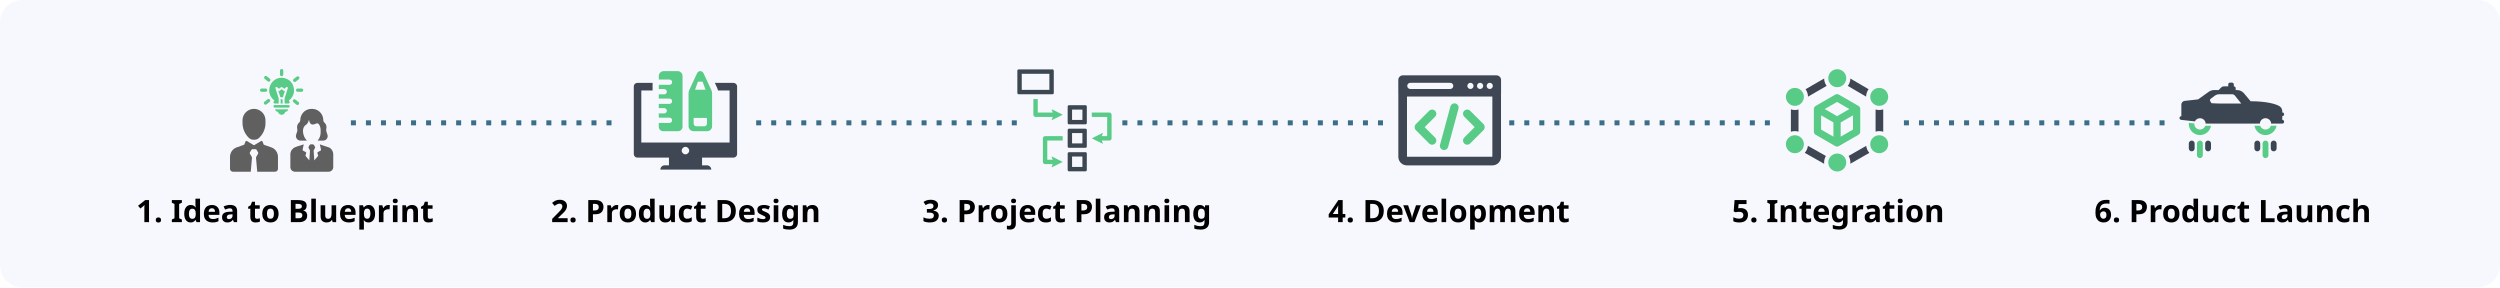
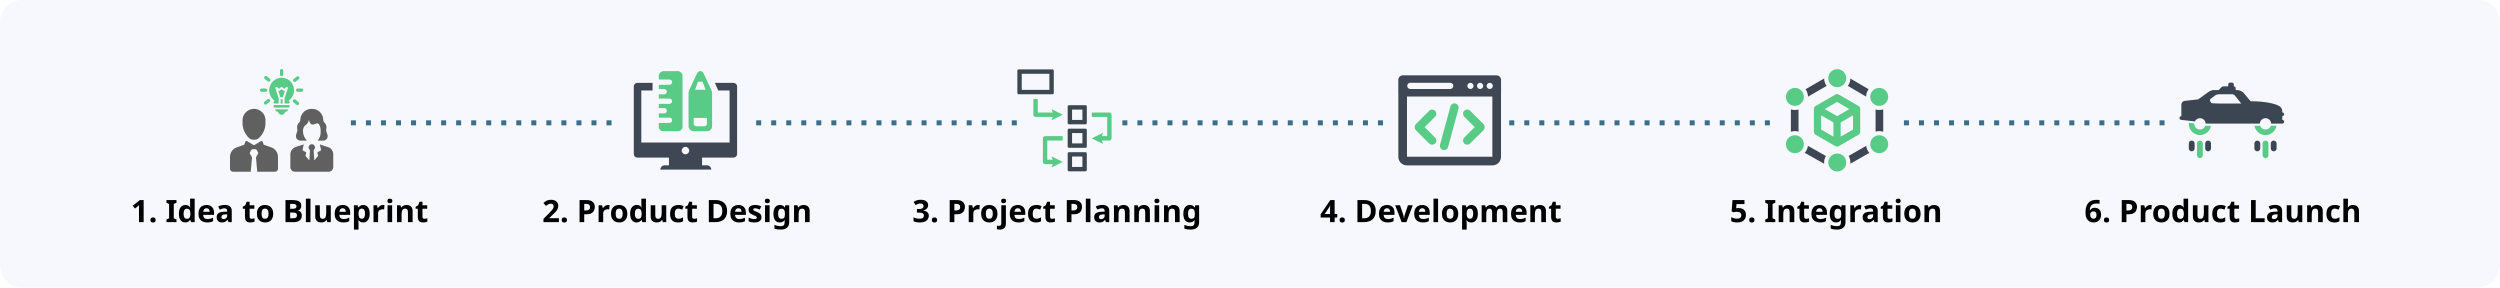
<svg xmlns="http://www.w3.org/2000/svg" width="1508.362" height="173.398" viewBox="0 0 502.787 57.799" version="1.1" id="svg1" xml:space="preserve">
  <defs id="defs1">
    <linearGradient id="swatch11">
      <stop style="stop-color:#000000;stop-opacity:1;" offset="0" id="stop11" />
    </linearGradient>
  </defs>
  <g id="layer3" style="display:inline" transform="translate(-20.77169,-2.51485)">
    <rect style="display:inline;fill:#f7f8fd;fill-opacity:1;stroke:#3c6e89;stroke-width:0;stroke-linecap:butt;stroke-linejoin:bevel;stroke-miterlimit:0;stroke-dasharray:none;stroke-dashoffset:0;paint-order:fill markers stroke" id="rect1" width="502.787" height="57.799" x="20.772" y="2.515" ry="4.488" />
  </g>
  <g id="layer1" transform="translate(-20.77169,-2.51485)">
-     <text xml:space="preserve" style="font-style:normal;font-variant:normal;font-weight:bold;font-stretch:normal;font-size:6.222px;line-height:1.25;font-family:Verdana;-inkscape-font-specification:'Verdana, Bold';font-variant-ligatures:normal;font-variant-caps:normal;font-variant-numeric:normal;font-variant-east-asian:normal;stroke-width:0.265" x="48.178" y="47.189" id="text7">
-       <tspan id="tspan7" style="font-style:normal;font-variant:normal;font-weight:bold;font-stretch:normal;font-size:6.222px;font-family:Verdana;-inkscape-font-specification:'Verdana, Bold';font-variant-ligatures:normal;font-variant-caps:normal;font-variant-numeric:normal;font-variant-east-asian:normal;stroke-width:0.265" x="48.178" y="47.189">1. Idea to Blueprint</tspan>
+     <text xml:space="preserve" style="font-style:normal;font-variant:normal;font-weight:bold;font-stretch:normal;font-size:6.222px;line-height:1.25;font-family:Verdana;-inkscape-font-specification:'Verdana, Bold';font-variant-ligatures:normal;font-variant-caps:normal;font-variant-numeric:normal;font-variant-east-asian:normal;stroke-width:0.265" x="47.097" y="47.189" id="text7">
+       <tspan id="tspan7" style="font-style:normal;font-variant:normal;font-weight:bold;font-stretch:normal;font-size:6.222px;font-family:Montserrat;-inkscape-font-specification:Montserrat;font-variant-ligatures:normal;font-variant-caps:normal;font-variant-numeric:normal;font-variant-east-asian:normal;stroke-width:0.265" x="47.097" y="47.189">1. Idea to Blueprint</tspan>
    </text>
-     <text xml:space="preserve" style="font-style:normal;font-variant:normal;font-weight:bold;font-stretch:normal;font-size:6.222px;line-height:1.25;font-family:Verdana;-inkscape-font-specification:'Verdana, Bold';font-variant-ligatures:normal;font-variant-caps:normal;font-variant-numeric:normal;font-variant-east-asian:normal;stroke-width:0.265" x="131.57" y="47.189" id="text7-6">
-       <tspan id="tspan7-5" style="font-style:normal;font-variant:normal;font-weight:bold;font-stretch:normal;font-size:6.222px;font-family:Verdana;-inkscape-font-specification:'Verdana, Bold';font-variant-ligatures:normal;font-variant-caps:normal;font-variant-numeric:normal;font-variant-east-asian:normal;stroke-width:0.265" x="131.57" y="47.189">2. Product Design</tspan>
+     <text xml:space="preserve" style="font-style:normal;font-variant:normal;font-weight:bold;font-stretch:normal;font-size:6.222px;line-height:1.25;font-family:Verdana;-inkscape-font-specification:'Verdana, Bold';font-variant-ligatures:normal;font-variant-caps:normal;font-variant-numeric:normal;font-variant-east-asian:normal;stroke-width:0.265" x="129.821" y="47.189" id="text7-6">
+       <tspan id="tspan7-5" style="font-style:normal;font-variant:normal;font-weight:bold;font-stretch:normal;font-size:6.222px;font-family:Montserrat;-inkscape-font-specification:Montserrat;font-variant-ligatures:normal;font-variant-caps:normal;font-variant-numeric:normal;font-variant-east-asian:normal;stroke-width:0.265" x="129.821" y="47.189">2. Product Design</tspan>
    </text>
-     <text xml:space="preserve" style="font-style:normal;font-variant:normal;font-weight:bold;font-stretch:normal;font-size:6.222px;line-height:1.25;font-family:Verdana;-inkscape-font-specification:'Verdana, Bold';font-variant-ligatures:normal;font-variant-caps:normal;font-variant-numeric:normal;font-variant-east-asian:normal;stroke-width:0.265" x="287.882" y="47.189" id="text7-1">
-       <tspan id="tspan7-7" style="font-style:normal;font-variant:normal;font-weight:bold;font-stretch:normal;font-size:6.222px;font-family:Verdana;-inkscape-font-specification:'Verdana, Bold';font-variant-ligatures:normal;font-variant-caps:normal;font-variant-numeric:normal;font-variant-east-asian:normal;stroke-width:0.265" x="287.882" y="47.189">4. Development</tspan>
+     <text xml:space="preserve" style="font-style:normal;font-variant:normal;font-weight:normal;font-stretch:normal;font-size:6.222px;line-height:1.25;font-family:Montserrat;-inkscape-font-specification:Montserrat;font-variant-ligatures:normal;font-variant-caps:normal;font-variant-numeric:normal;font-variant-east-asian:normal;stroke-width:0.265" x="286.26" y="47.189" id="text7-1">
+       <tspan id="tspan7-7" style="font-style:normal;font-variant:normal;font-weight:bold;font-stretch:normal;font-size:6.222px;font-family:Montserrat;-inkscape-font-specification:'Montserrat Bold';font-variant-ligatures:normal;font-variant-caps:normal;font-variant-numeric:normal;font-variant-east-asian:normal;stroke-width:0.265" x="286.26" y="47.189">4. Development</tspan>
    </text>
-     <text xml:space="preserve" style="font-style:normal;font-variant:normal;font-weight:bold;font-stretch:normal;font-size:6.222px;line-height:1.25;font-family:Verdana;-inkscape-font-specification:'Verdana, Bold';font-variant-ligatures:normal;font-variant-caps:normal;font-variant-numeric:normal;font-variant-east-asian:normal;stroke-width:0.265" x="206.257" y="47.189" id="text7-6-2">
-       <tspan id="tspan7-5-4" style="font-style:normal;font-variant:normal;font-weight:bold;font-stretch:normal;font-size:6.222px;font-family:Verdana;-inkscape-font-specification:'Verdana, Bold';font-variant-ligatures:normal;font-variant-caps:normal;font-variant-numeric:normal;font-variant-east-asian:normal;stroke-width:0.265" x="206.257" y="47.189">3. Project Planning</tspan>
+     <text xml:space="preserve" style="font-style:normal;font-variant:normal;font-weight:bold;font-stretch:normal;font-size:6.222px;line-height:1.25;font-family:Verdana;-inkscape-font-specification:'Verdana, Bold';font-variant-ligatures:normal;font-variant-caps:normal;font-variant-numeric:normal;font-variant-east-asian:normal;stroke-width:0.265" x="204.257" y="47.189" id="text7-6-2">
+       <tspan id="tspan7-5-4" style="font-style:normal;font-variant:normal;font-weight:bold;font-stretch:normal;font-size:6.222px;font-family:Montserrat;-inkscape-font-specification:Montserrat;font-variant-ligatures:normal;font-variant-caps:normal;font-variant-numeric:normal;font-variant-east-asian:normal;stroke-width:0.265" x="204.257" y="47.189">3. Project Planning</tspan>
    </text>
    <path style="fill:#3c6e89;fill-opacity:1;stroke:#3c6e89;stroke-width:1.008;stroke-linecap:butt;stroke-linejoin:miter;stroke-dasharray:1.008, 2.016;stroke-dashoffset:0;stroke-opacity:1" d="M 91.341,27.218 H 144.641" id="xd-line" />
    <path style="fill:#3c6e89;fill-opacity:1;stroke:#3c6e89;stroke-width:1.008;stroke-linecap:butt;stroke-linejoin:miter;stroke-dasharray:1.008, 2.016;stroke-dashoffset:0;stroke-opacity:1" d="m 172.848,27.218 h 53.3" id="path13-5" />
    <path style="fill:#3c6e89;fill-opacity:1;stroke:#3c6e89;stroke-width:1.008;stroke-linecap:butt;stroke-linejoin:miter;stroke-dasharray:1.008, 2.016;stroke-dashoffset:0;stroke-opacity:1" d="m 246.496,27.218 h 53.3" id="path13-5-7" />
    <path style="fill:#3c6e89;fill-opacity:1;stroke:#3c6e89;stroke-width:1.008;stroke-linecap:butt;stroke-linejoin:miter;stroke-dasharray:1.008, 2.016;stroke-dashoffset:0;stroke-opacity:1" d="m 324.304,27.218 h 53.3" id="path13-5-7-5" />
-     <text xml:space="preserve" style="font-style:normal;font-variant:normal;font-weight:bold;font-stretch:normal;font-size:6.222px;line-height:1.25;font-family:Verdana;-inkscape-font-specification:'Verdana, Bold';font-variant-ligatures:normal;font-variant-caps:normal;font-variant-numeric:normal;font-variant-east-asian:normal;stroke-width:0.265" x="369.055" y="47.189" id="text7-6-2-3">
-       <tspan id="tspan7-5-4-0" style="font-style:normal;font-variant:normal;font-weight:bold;font-stretch:normal;font-size:6.222px;font-family:Verdana;-inkscape-font-specification:'Verdana, Bold';font-variant-ligatures:normal;font-variant-caps:normal;font-variant-numeric:normal;font-variant-east-asian:normal;stroke-width:0.265" x="369.055" y="47.189">5. Integration</tspan>
+     <text xml:space="preserve" style="font-style:normal;font-variant:normal;font-weight:normal;font-stretch:normal;font-size:6.222px;line-height:1.25;font-family:Montserrat;-inkscape-font-specification:Montserrat;font-variant-ligatures:normal;font-variant-caps:normal;font-variant-numeric:normal;font-variant-east-asian:normal;stroke-width:0.265" x="368.64" y="47.189" id="text7-6-2-3">
+       <tspan id="tspan7-5-4-0" style="font-style:normal;font-variant:normal;font-weight:bold;font-stretch:normal;font-size:6.222px;font-family:Montserrat;-inkscape-font-specification:'Montserrat Bold';font-variant-ligatures:normal;font-variant-caps:normal;font-variant-numeric:normal;font-variant-east-asian:normal;stroke-width:0.265" x="368.64" y="47.189">5. Integration</tspan>
    </text>
-     <text xml:space="preserve" style="font-style:normal;font-variant:normal;font-weight:bold;font-stretch:normal;font-size:6.222px;line-height:1.25;font-family:Verdana;-inkscape-font-specification:'Verdana, Bold';font-variant-ligatures:normal;font-variant-caps:normal;font-variant-numeric:normal;font-variant-east-asian:normal;stroke-width:0.265" x="441.975" y="47.189" id="text7-6-2-3-0">
-       <tspan id="tspan7-5-4-0-5" style="font-style:normal;font-variant:normal;font-weight:bold;font-stretch:normal;font-size:6.222px;font-family:Verdana;-inkscape-font-specification:'Verdana, Bold';font-variant-ligatures:normal;font-variant-caps:normal;font-variant-numeric:normal;font-variant-east-asian:normal;stroke-width:0.265" x="441.975" y="47.189">6. Product Launch</tspan>
+     <text xml:space="preserve" style="font-style:normal;font-variant:normal;font-weight:bold;font-stretch:normal;font-size:6.222px;line-height:1.25;font-family:Verdana;-inkscape-font-specification:'Verdana, Bold';font-variant-ligatures:normal;font-variant-caps:normal;font-variant-numeric:normal;font-variant-east-asian:normal;stroke-width:0.265" x="439.975" y="47.189" id="text7-6-2-3-0">
+       <tspan id="tspan7-5-4-0-5" style="font-style:normal;font-variant:normal;font-weight:bold;font-stretch:normal;font-size:6.222px;font-family:Montserrat;-inkscape-font-specification:'Montserrat Bold';font-variant-ligatures:normal;font-variant-caps:normal;font-variant-numeric:normal;font-variant-east-asian:normal;stroke-width:0.265" x="439.975" y="47.189">6. Product Launch</tspan>
    </text>
    <path style="fill:#3c6e89;fill-opacity:1;stroke:#3c6e89;stroke-width:1.008;stroke-linecap:butt;stroke-linejoin:miter;stroke-dasharray:1.008, 2.016;stroke-dashoffset:0;stroke-opacity:1" d="m 403.679,27.218 h 53.3" id="path13-5-7-5-9" />
    <g id="g17-2" transform="matrix(0.3333336,0,0,0.3333336,66.74518,16.05248)">
      <g id="g5-8">
        <g id="g2-4">
          <path class="st0" d="m 59.647,40.674 -0.635,-1.875 c -0.21,-0.629 -0.177,-1.223 -0.071,-1.696 0.247,-1.098 0.095,-2.267 -0.581,-3.166 -0.21,-0.28 -0.419,-0.495 -0.603,-0.657 -0.398,-0.35 -0.628,-0.849 -0.628,-1.379 v 0 c 0,-2.293 -1.114,-4.322 -2.831,-5.582 C 53.127,25.46 51.676,25.07 50.224,25.07 h -0.046 c -1.642,0 -3.275,0.508 -4.522,1.578 -1.479,1.269 -2.417,3.151 -2.417,5.253 0,0.531 -0.233,1.03 -0.631,1.382 -0.181,0.16 -0.385,0.37 -0.591,0.643 -0.682,0.901 -0.837,2.076 -0.59,3.178 0.106,0.473 0.139,1.066 -0.071,1.695 l -0.594,1.753 c -0.612,1.806 0.731,3.68 2.638,3.68 h 3.895 C 47.293,44.23 47.29,44.228 47.288,44.226 45.999,42.994 45.047,41.088 44.896,38.934 44.882,38.73 44.875,38.526 44.875,38.322 c 0,-1.528 0.669,-2.954 1.749,-3.573 0.768,-0.441 1.276,-1.256 1.932,-3.118 0,0 0.189,3.648 3.016,2.775 1.51,-0.466 2.199,-1.239 3.14,0.296 0.55,0.898 0.815,2.034 0.815,3.18 v 1.372 c 0,1.374 -0.343,2.668 -0.925,3.714 -0.26,0.475 -0.573,0.895 -0.92,1.265 h 3.414 c 1.844,-0.002 3.142,-1.813 2.551,-3.559 z" id="path1-72" />
          <path class="st0" d="M 60.408,48.268 C 60.223,48.199 57.57,47.439 55.761,46.733 55.569,46.658 55.377,46.589 55.192,46.514 h -0.123 l 0.363,1.707 0.315,1.46 c 0.048,0.24 -0.062,0.48 -0.281,0.596 l -1.611,0.857 c -0.226,0.123 -0.336,0.391 -0.267,0.637 l 0.391,1.323 c 0.055,0.206 -0.007,0.418 -0.164,0.562 l -2.112,2.503 -0.373,-5.652 c -0.034,-0.212 0.008,-0.423 0.11,-0.61 l 0.644,-1.118 c 0.169,-0.279 0.169,-0.627 0,-0.915 l -0.542,-0.94 C 51.381,46.636 51.076,46.458 50.746,46.458 H 49.66 c -0.33,0 -0.635,0.178 -0.796,0.466 l -0.542,0.94 c -0.169,0.288 -0.169,0.635 0,0.915 l 0.644,1.118 c 0.102,0.186 0.144,0.398 0.11,0.61 l -0.373,5.652 -2.112,-2.503 C 46.433,53.512 46.372,53.3 46.427,53.094 l 0.391,-1.323 c 0.069,-0.247 -0.041,-0.514 -0.267,-0.637 l -1.615,-0.859 c -0.215,-0.114 -0.328,-0.357 -0.277,-0.594 l 0.288,-1.357 0.391,-1.81 h -0.123 c -0.185,0.075 -0.377,0.144 -0.569,0.219 -0.912,0.356 -2.55,0.727 -3.297,1.014 -0.027,0.014 -0.062,0.021 -0.089,0.034 -0.336,0.13 -0.631,0.24 -0.843,0.329 -0.254,0.096 -0.404,0.151 -0.418,0.158 -1.165,0.48 -2.735,2.001 -2.735,4.25 v 7.671 c 0,1.547 1.254,2.802 2.802,2.802 h 3.161 13.953 3.168 c 1.544,0 2.795,-1.251 2.795,-2.795 v -7.678 c 0,-1.94 -1.241,-3.633 -2.735,-4.25 z" id="path2-4" />
        </g>
        <g id="g4-0">
          <path class="st0" d="m 29.797,54.009 v 7.24 c 0,0.965 -0.787,1.742 -1.752,1.742 H 17.279 l -0.724,-8.247 v -0.01 c -0.052,-0.346 0.063,-0.693 0.273,-0.976 0.021,-0.021 0.032,-0.042 0.042,-0.063 l 0.934,-1.626 c 0.126,-0.22 0.126,-0.483 0,-0.703 L 16.87,49.75 c -0.126,-0.22 -0.357,-0.357 -0.609,-0.357 h -1.868 c -0.252,0 -0.483,0.136 -0.609,0.357 l -0.934,1.616 c -0.126,0.22 -0.126,0.483 0,0.703 l 0.934,1.626 c 0.01,0.021 0.021,0.042 0.042,0.063 0.21,0.283 0.325,0.63 0.273,0.976 v 0.01 l -0.724,8.247 H 2.609 c -0.965,0 -1.752,-0.777 -1.752,-1.742 v -7.24 c 0,-2.424 1.438,-4.575 3.578,-5.54 0.336,-0.157 0.682,-0.273 1.049,-0.367 l 3.977,-1.427 c 0,-0.042 0.011,-0.084 0.032,-0.126 l 0.703,-1.763 c 0.136,-0.357 0.556,-0.493 0.881,-0.304 l 2.539,1.532 1.71,1.028 1.71,-1.028 2.529,-1.521 c 0.325,-0.199 0.756,-0.063 0.892,0.294 l 0.703,1.763 c 0.021,0.042 0.032,0.084 0.032,0.126 l 3.977,1.427 c 0.367,0.094 0.714,0.21 1.049,0.367 2.141,0.964 3.579,3.115 3.579,5.539 z" id="path3-62" />
          <path class="st0" d="m 22.252,31.953 v 1.91 c 0,0.483 -0.031,0.923 -0.084,1.333 -0.094,0.724 -0.252,1.438 -0.462,2.12 -0.462,1.448 -1.165,2.781 -2.109,3.956 -0.157,0.189 -0.315,0.378 -0.483,0.556 l -0.556,0.598 c -0.714,0.787 -1.742,1.249 -2.812,1.249 h -0.839 c -1.06,0 -2.088,-0.451 -2.812,-1.249 L 11.539,41.828 C 11.371,41.65 11.214,41.461 11.067,41.272 10.448,40.506 9.913,39.656 9.504,38.743 8.979,37.61 8.644,36.414 8.497,35.186 8.434,34.756 8.403,34.326 8.403,33.906 v -1.91 c 0,-0.651 0.084,-1.291 0.262,-1.91 0.839,-2.949 3.578,-5.016 6.663,-5.016 3.085,0 5.824,2.067 6.663,5.026 0.177,0.587 0.261,1.227 0.261,1.857 z" id="path4-9" />
        </g>
      </g>
      <g id="g16-9">
        <g id="g11-0">
          <path class="st1" d="m 32,1.009 c -0.553,0 -1.003,0.45 -1.003,1.003 v 2.347 c 0,0.553 0.45,1.003 1.003,1.003 0.553,0 1.003,-0.45 1.003,-1.003 V 2.012 C 33.003,1.459 32.553,1.009 32,1.009 Z" id="path5-8" />
          <path class="st1" d="m 44.03,12.783 h -2.347 c -0.553,0 -1.003,0.45 -1.003,1.003 0,0.553 0.45,1.003 1.003,1.003 h 2.347 c 0.553,0 1.003,-0.45 1.003,-1.003 0,-0.553 -0.45,-1.003 -1.003,-1.003 z" id="path6-1" />
          <path class="st1" d="m 23.319,13.786 c 0,-0.553 -0.45,-1.003 -1.003,-1.003 H 19.97 c -0.553,0 -1.003,0.45 -1.003,1.003 0,0.553 0.45,1.003 1.003,1.003 h 2.347 c 0.553,0 1.002,-0.45 1.002,-1.003 z" id="path7-3" />
          <path class="st1" d="m 39.885,8.853 c 0.215,0 0.431,-0.069 0.613,-0.21 v 0 L 42.352,7.205 C 42.564,7.041 42.699,6.804 42.732,6.538 42.765,6.272 42.694,6.009 42.529,5.798 42.365,5.586 42.128,5.451 41.862,5.418 41.596,5.384 41.333,5.456 41.122,5.62 l -1.855,1.439 c -0.437,0.339 -0.517,0.97 -0.178,1.407 0.2,0.254 0.496,0.387 0.796,0.387 z" id="path8-1" />
          <path class="st1" d="m 24.242,19.11 c -0.266,-0.034 -0.529,0.038 -0.74,0.203 l -1.854,1.439 c -0.437,0.339 -0.516,0.97 -0.178,1.407 0.164,0.212 0.401,0.347 0.667,0.38 0.043,0.005 0.085,0.008 0.128,0.008 0.221,0 0.435,-0.073 0.612,-0.211 l 1.854,-1.439 c 0.437,-0.339 0.517,-0.97 0.178,-1.407 -0.165,-0.211 -0.401,-0.346 -0.667,-0.38 z" id="path9-1" />
          <path class="st1" d="M 24.887,6.901 23.067,5.419 C 22.859,5.25 22.598,5.172 22.332,5.199 c -0.266,0.027 -0.506,0.157 -0.675,0.364 -0.169,0.208 -0.247,0.469 -0.22,0.735 0.027,0.266 0.157,0.506 0.364,0.676 l 1.819,1.482 c 0.186,0.151 0.41,0.225 0.632,0.225 0.291,0 0.58,-0.126 0.778,-0.369 0.35,-0.429 0.285,-1.062 -0.143,-1.411 z" id="path10-0" />
          <path class="st1" d="M 42.199,20.983 40.38,19.5 c -0.208,-0.169 -0.469,-0.248 -0.735,-0.22 -0.266,0.027 -0.506,0.156 -0.676,0.364 -0.349,0.429 -0.285,1.061 0.144,1.411 l 1.819,1.482 c 0.186,0.151 0.41,0.225 0.632,0.225 0.291,0 0.58,-0.126 0.778,-0.369 0.35,-0.428 0.286,-1.061 -0.143,-1.41 z" id="path11-3" />
        </g>
        <path class="st1" d="m 36.034,25.354 h -8.068 c 0.23,0.839 0.967,1.47 1.86,1.54 v 0 c 0.221,0.997 1.111,1.745 2.173,1.745 1.062,0 1.952,-0.748 2.173,-1.745 h 0.001 c 0.008,0 0.016,-10e-4 0.024,-0.002 0.016,-0.001 0.032,-0.003 0.047,-0.005 0.01,-0.001 0.02,-0.002 0.03,-0.004 0.013,-10e-4 0.026,-0.003 0.04,-0.005 0.014,-0.002 0.028,-0.005 0.042,-0.007 0.019,-0.003 0.038,-0.006 0.057,-0.01 0.013,-0.002 0.027,-0.005 0.04,-0.008 0.016,-0.003 0.031,-0.006 0.046,-0.01 0.016,-0.004 0.032,-0.008 0.049,-0.013 0.016,-0.004 0.032,-0.008 0.047,-0.013 0.029,-0.008 0.058,-0.018 0.087,-0.027 0.108,-0.037 0.213,-0.083 0.313,-0.136 0.011,-0.006 0.021,-0.011 0.032,-0.017 0.025,-0.014 0.051,-0.029 0.076,-0.045 0.013,-0.007 0.025,-0.015 0.038,-0.024 0.007,-0.004 0.014,-0.009 0.021,-0.013 0.013,-0.008 0.025,-0.017 0.037,-0.025 0.026,-0.018 0.051,-0.037 0.077,-0.056 0.025,-0.019 0.05,-0.039 0.074,-0.059 0.024,-0.02 0.048,-0.041 0.071,-0.062 0.013,-0.012 0.026,-0.024 0.039,-0.037 0.013,-0.013 0.025,-0.025 0.038,-0.038 0.025,-0.025 0.05,-0.051 0.074,-0.078 0.012,-0.013 0.024,-0.027 0.036,-0.041 0.012,-0.013 0.023,-0.027 0.034,-0.041 0.011,-0.013 0.022,-0.028 0.033,-0.042 0.011,-0.014 0.021,-0.028 0.032,-0.043 0.011,-0.014 0.021,-0.029 0.031,-0.044 0.015,-0.021 0.029,-0.042 0.043,-0.064 0.008,-0.013 0.017,-0.026 0.025,-0.04 0.063,-0.103 0.117,-0.212 0.161,-0.325 0.012,-0.03 0.023,-0.06 0.033,-0.09 0.004,-0.013 0.008,-0.025 0.012,-0.037 0.003,-0.009 0.006,-0.019 0.009,-0.028 0.003,-0.015 0.008,-0.033 0.013,-0.051" id="path12-4" />
        <path class="st1" d="m 36.88,23.542 c 0,0.428 -0.344,0.776 -0.772,0.78 h -8.255 c -0.431,0 -0.78,-0.35 -0.78,-0.78 0,-0.431 0.349,-0.78 0.78,-0.78 h 8.255 c 0.428,0.005 0.772,0.352 0.772,0.78 z" id="path13" />
        <g id="g15-0">
          <rect class="st1" height="2.596" width="1.188" x="31.406" y="19.265" id="rect13-3" />
          <path class="st1" d="m 34.022,14.093 -0.07,0.055 c -0.215,0.168 -0.517,0.168 -0.732,0 L 32,13.193 30.78,14.148 c -0.215,0.168 -0.517,0.168 -0.732,0 l -0.07,-0.054 1.268,3.983 h 1.508 z" id="path14-9" />
          <path class="st1" d="M 39.485,13.88 C 39.154,6.358 32.027,6.276 32.027,6.276 c -0.01,0 -0.02,0 -0.031,0 -4.129,0 -7.488,3.411 -7.488,7.604 0,1.284 0.323,2.557 0.934,3.68 0.526,0.965 1.256,1.805 2.131,2.456 v 0.335 c -0.293,0.112 -0.501,0.396 -0.501,0.729 0,0.333 0.208,0.616 0.501,0.729 0.087,0.033 0.181,0.051 0.279,0.051 h 2.364 V 18.763 L 28.26,12.619 c -0.079,-0.248 0.013,-0.519 0.227,-0.668 0.214,-0.149 0.5,-0.141 0.705,0.02 l 1.22,0.955 1.22,-0.955 c 0.215,-0.168 0.517,-0.168 0.732,0 l 1.22,0.955 1.22,-0.955 c 0.205,-0.161 0.491,-0.169 0.705,-0.02 0.214,0.149 0.306,0.42 0.227,0.668 l -1.956,6.144 v 3.097 h 2.326 c 0.111,-10e-4 0.216,-0.025 0.311,-0.069 0.271,-0.122 0.46,-0.394 0.46,-0.711 0,-0.317 -0.189,-0.59 -0.46,-0.712 v -0.352 c 0.875,-0.651 1.605,-1.492 2.13,-2.456 0.615,-1.122 0.995,-2.396 0.938,-3.68 z" id="path15-1" />
        </g>
      </g>
    </g>
    <g id="g4-2" transform="matrix(0.3333331,0,0,0.3333331,301.6559,16.05266)">
      <g id="g3">
        <path d="m 23.198,42.378 -6.285,-6.285 6.285,-6.284 c 0.477,-0.477 0.74,-1.112 0.74,-1.787 0,-0.675 -0.263,-1.31 -0.74,-1.787 -0.985,-0.986 -2.589,-0.985 -3.574,0 l -7.998,7.997 c -0.489,0.489 -0.757,1.167 -0.737,1.861 -0.021,0.695 0.247,1.373 0.737,1.862 l 7.997,7.997 c 0.477,0.478 1.112,0.741 1.787,0.741 0.675,0 1.31,-0.263 1.787,-0.741 0.477,-0.477 0.74,-1.112 0.74,-1.787 0.002,-0.675 -0.261,-1.31 -0.739,-1.787 z" fill="#58cb87" id="path1" />
        <path d="M 52.374,34.217 44.376,26.22 c -0.477,-0.477 -1.112,-0.74 -1.787,-0.74 -0.675,0 -1.31,0.263 -1.787,0.74 -0.478,0.477 -0.741,1.112 -0.741,1.787 0,0.675 0.263,1.31 0.741,1.788 l 6.285,6.284 -6.285,6.285 c -0.477,0.477 -0.741,1.112 -0.741,1.787 0,0.675 0.263,1.31 0.74,1.787 0.477,0.478 1.111,0.741 1.787,0.741 0.675,0 1.31,-0.263 1.787,-0.741 l 7.997,-7.997 c 0.489,-0.489 0.758,-1.167 0.737,-1.862 0.022,-0.695 -0.246,-1.373 -0.735,-1.862 z" fill="#58cb87" id="path2" />
        <path d="m 35.543,21.837 c -0.652,-0.177 -1.333,-0.089 -1.919,0.247 -0.586,0.336 -1.005,0.88 -1.182,1.532 l -6.257,23.109 c -0.177,0.652 -0.089,1.333 0.247,1.919 0.336,0.586 0.88,1.005 1.531,1.182 0.215,0.058 0.438,0.088 0.662,0.088 1.138,0 2.141,-0.768 2.438,-1.867 l 6.258,-23.11 c 0.365,-1.345 -0.433,-2.735 -1.778,-3.1 z" fill="#58cb87" id="path3" />
      </g>
      <path d="M 60.221,4.834 H 3.778 C 2.251,4.834 1,6.084 1,7.612 v 8.574 h 0.03 v 37.828 c 0,2.84 2.311,5.151 5.151,5.151 h 51.637 c 2.841,0 5.152,-2.311 5.152,-5.151 V 16.186 H 63 V 7.612 C 63,6.084 61.749,4.834 60.221,4.834 Z m -9.864,4.511 c 1.027,0 1.868,0.841 1.868,1.868 0,1.027 -0.841,1.868 -1.868,1.868 -1.028,0 -1.868,-0.841 -1.868,-1.868 0,-1.027 0.841,-1.868 1.868,-1.868 z m -5.826,0 c 1.027,0 1.868,0.841 1.868,1.868 0,1.027 -0.841,1.868 -1.868,1.868 -1.028,0 -1.868,-0.841 -1.868,-1.868 0,-1.027 0.84,-1.868 1.868,-1.868 z m -36.278,0 h 24.072 c 1.028,0 1.868,0.841 1.868,1.868 0,1.028 -0.841,1.868 -1.868,1.868 H 8.253 c -1.027,0 -1.868,-0.841 -1.868,-1.868 0,-1.027 0.84,-1.868 1.868,-1.868 z M 57.751,53.947 H 6.249 V 17.622 H 57.752 V 53.947 Z M 56.183,13.081 c -1.027,0 -1.868,-0.841 -1.868,-1.868 0,-1.028 0.841,-1.868 1.868,-1.868 1.028,0 1.868,0.841 1.868,1.868 10e-4,1.027 -0.84,1.868 -1.868,1.868 z" fill="#3e4753" id="path4-5" />
    </g>
    <g id="g3-4" transform="matrix(0.3333331,0,0,0.3333331,147.9587,16.05233)">
      <path d="M 48.09,34.714 48.075,15.605 C 48.072,15.015 47.945,14.406 47.709,13.898 46.842,12.004 45.961,10.12 45.081,8.236 44.409,6.805 43.739,5.373 43.077,3.939 42.686,3.095 42.167,2.311 41.017,2.288 40.358,2.273 39.897,2.503 39.55,2.853 c -0.299,0.299 -0.516,0.69 -0.703,1.097 -0.688,1.495 -1.385,2.988 -2.083,4.478 -0.851,1.825 -1.702,3.648 -2.541,5.48 -0.222,0.488 -0.35,1.094 -0.36,1.71 l 0.015,19.26 v 0.642 c 0,1.67 1.354,3.023 3.023,3.023 h 8.166 c 1.67,0 3.023,-1.354 3.023,-3.023 z m -8.553,-26.042 2.781,-0.01 1.825,4.864 -6.334,-0.013 z m -2.574,25.314 v -3.442 l 8.011,0.013 v 3.428 c 0,0.883 -0.716,1.599 -1.599,1.599 l -4.812,0.002 c -0.884,-10e-4 -1.6,-0.717 -1.6,-1.6 z" fill="#58cb87" id="path1-4" />
      <path d="m 30.244,5.275 v 30.589 c 0,1.479 -1.199,2.679 -2.679,2.679 h -8.98 c -1.479,0 -2.679,-1.199 -2.679,-2.679 v -2.306 h 6.467 c 0.897,0 1.623,-0.741 1.598,-1.646 -0.028,-0.874 -0.79,-1.549 -1.664,-1.549 h -6.4 v -2.556 h 3.272 c 0.897,0 1.623,-0.741 1.598,-1.646 -0.028,-0.874 -0.79,-1.549 -1.664,-1.549 h -3.205 v -2.556 h 6.467 c 0.897,0 1.623,-0.741 1.598,-1.646 -0.028,-0.874 -0.79,-1.549 -1.664,-1.549 h -6.4 v -2.556 h 3.272 c 0.897,0 1.623,-0.741 1.598,-1.646 -0.028,-0.874 -0.79,-1.549 -1.664,-1.549 H 15.91 v -2.556 h 6.467 c 0.897,0 1.623,-0.741 1.598,-1.646 -0.028,-0.874 -0.79,-1.549 -1.664,-1.549 h -6.4 V 5.275 c 0,-1.65 1.338,-2.988 2.988,-2.988 h 8.361 c 1.646,0 2.984,1.338 2.984,2.988 z" fill="#58cb87" id="path2-99" />
      <path d="M 60.972,9.395 H 49.744 c 0.455,0.978 0.912,1.965 1.362,2.948 0.235,0.509 0.413,1.057 0.532,1.626 h 6.994 V 45.374 H 5.368 V 13.968 h 6.804 V 9.395 H 2.961 c -1.17,0 -2.127,0.957 -2.127,2.127 v 40.822 c 0,1.175 0.952,2.127 2.127,2.127 h 19.09 v 4.66 h -2.583 c -1.435,0 -2.6,1.148 -2.6,2.583 h 30.737 c -0.068,-1.435 -1.216,-2.583 -2.65,-2.583 h -2.938 v -4.66 H 61.04 c 1.17,0 2.127,-0.957 2.127,-2.127 V 11.59 c 0,-1.212 -0.983,-2.195 -2.195,-2.195 z M 32,52.496 c -1.249,0 -2.262,-1.013 -2.262,-2.245 0,-1.249 1.013,-2.262 2.262,-2.262 1.249,0 2.262,1.013 2.262,2.262 0,1.232 -1.013,2.245 -2.262,2.245 z" fill="#3e4753" id="path3-3" />
    </g>
    <g id="g13-3" transform="matrix(0.3333331,0,0,0.3333331,379.5629,16.0525)">
      <g id="g12-1">
        <path class="st1" d="m 32.12,1.143 c -3.001,0 -5.424,2.423 -5.424,5.424 0,3.001 2.423,5.424 5.424,5.424 3.001,0 5.424,-2.423 5.424,-5.424 C 37.545,3.566 35.122,1.143 32.12,1.143 Z" id="path1-46" />
        <path class="st1" d="m 32.12,52.009 c -3.001,0 -5.424,2.423 -5.424,5.424 0,3.001 2.423,5.424 5.424,5.424 3.001,0 5.424,-2.423 5.424,-5.424 0.001,-3.001 -2.422,-5.424 -5.424,-5.424 z" id="path2-94" />
        <path class="st1" d="m 53.601,21.673 c -2.115,-2.115 -2.115,-5.555 0,-7.67 2.115,-2.115 5.555,-2.115 7.67,0 2.115,2.115 2.115,5.555 0,7.67 -2.116,2.116 -5.555,2.116 -7.67,0 z" id="path3-22" />
        <path class="st1" d="m 2.729,50.238 c -2.115,-2.115 -2.115,-5.555 0,-7.67 2.115,-2.115 5.555,-2.115 7.67,0 2.115,2.115 2.115,5.555 0,7.67 -2.115,2.115 -5.554,2.115 -7.67,0 z" id="path4-6" />
        <path class="st1" d="m 53.601,50.238 c -2.115,-2.115 -2.115,-5.555 0,-7.67 2.115,-2.115 5.555,-2.115 7.67,0 2.115,2.115 2.115,5.555 0,7.67 -2.116,2.115 -5.555,2.115 -7.67,0 z" id="path5-4" />
        <path class="st1" d="m 6.564,23.259 c -1.39,0 -2.777,-0.528 -3.835,-1.586 -2.115,-2.115 -2.115,-5.555 0,-7.67 2.115,-2.115 5.555,-2.115 7.67,0 2.115,2.115 2.115,5.555 0,7.67 -1.057,1.058 -2.445,1.586 -3.835,1.586 z" id="path6-12" />
        <path class="st2" d="m 14.477,17.698 11.237,-6.485 c -0.916,-1.26 -1.47,-2.795 -1.509,-4.46 l -11.212,6.47 c 0.96,1.335 1.457,2.899 1.484,4.475 z" id="path7-88" />
        <path class="st2" d="M 8.754,38.793 V 25.449 c -0.703,0.201 -1.438,0.309 -2.19,0.309 -0.837,0 -1.652,-0.133 -2.426,-0.381 v 13.491 c 1.497,-0.479 3.108,-0.506 4.616,-0.075 z" id="path8-9" />
        <path class="st2" d="m 24.196,57.433 c 0,-1.437 0.391,-2.783 1.063,-3.946 L 14.418,47.372 c -0.186,1.527 -0.817,3.007 -1.889,4.235 l 11.707,6.603 c -0.025,-0.257 -0.04,-0.515 -0.04,-0.777 z" id="path9-2" />
        <path class="st2" d="M 51.487,51.623 C 50.41,50.397 49.775,48.92 49.585,47.393 l -10.618,6.068 c 0.681,1.169 1.078,2.523 1.078,3.971 0,0.254 -0.015,0.504 -0.038,0.752 z" id="path10-8" />
        <path class="st2" d="m 57.436,25.758 c -0.738,0 -1.476,-0.105 -2.19,-0.31 v 13.344 c 1.509,-0.432 3.119,-0.404 4.616,0.075 V 25.374 c -0.789,0.252 -1.607,0.384 -2.426,0.384 z" id="path11-8" />
        <path class="st2" d="M 51.021,13.202 40.034,6.777 c -0.044,1.664 -0.602,3.199 -1.523,4.457 l 11.013,6.44 c 0.032,-1.576 0.533,-3.139 1.497,-4.472 z" id="path12-8" />
      </g>
      <path class="st1" d="M 44.901,23.289 33.093,16.472 c -0.675,-0.391 -1.513,-0.391 -2.187,0 l -11.809,6.817 c -0.674,0.389 -1.093,1.115 -1.093,1.893 v 13.636 c 0,0.778 0.419,1.503 1.093,1.893 l 11.809,6.818 c 0.332,0.191 0.709,0.292 1.093,0.292 0.384,0 0.762,-0.102 1.093,-0.292 L 44.9,40.711 c 0.675,-0.39 1.094,-1.114 1.094,-1.893 V 25.182 c 10e-4,-0.778 -0.418,-1.504 -1.093,-1.893 z m -15.087,9.973 v 8.587 L 22.377,37.555 V 28.968 Z M 39.437,25.182 32,29.476 24.563,25.182 32,20.888 Z m 2.186,3.786 v 8.587 l -7.437,4.294 v -8.587 z" id="path13-6" />
    </g>
    <g id="g9-3" transform="matrix(0.3333331,0,0,0.3333331,458.9552,16.05299)">
      <path class="st3" d="m 62.447,31.713 v -2.249 c 0.622,0 1.125,-0.503 1.125,-1.123 0,-0.622 -0.503,-1.125 -1.125,-1.125 v -0.735 c 0,-1.243 -0.644,-2.387 -1.703,-3.039 -2.118,-1.304 -7.824,-2.973 -17.41,-2.973 l -3.935,-4.722 c -0.134,-0.16 -0.275,-0.312 -0.424,-0.455 -0.967,-0.93 -2.238,-1.485 -3.583,-1.559 -0.103,-0.006 -0.208,-0.009 -0.312,-0.009 h -0.74 v -1.125 c 0,-0.622 -0.503,-1.125 -1.123,-1.125 v -1.125 c 0,-0.62 -0.504,-1.123 -1.125,-1.123 h -1.125 c -0.62,0 -1.125,0.503 -1.125,1.123 v 1.125 h -2.624 c -0.596,0 -1.168,0.237 -1.589,0.658 l -1.591,1.591 h -2.695 c -0.074,0 -0.146,10e-4 -0.22,0.004 -1.094,0.043 -2.154,0.405 -3.048,1.043 l -6.404,4.575 -8.118,0.902 c -1.14,0.126 -2.001,1.089 -2.001,2.235 v 6.982 c -0.555,0 -1.053,0.425 -1.118,1 -0.067,0.616 0.377,1.173 0.993,1.24 l 4.889,0.544 3.402,0.377 c 0.557,-1.137 1.724,-1.919 3.076,-1.919 1.835,0 3.332,1.442 3.422,3.254 h 32.69 c 0.09,-1.812 1.587,-3.254 3.421,-3.254 1.835,0 3.332,1.442 3.422,3.254 h 6.697 c 0.622,0 1.125,-0.503 1.125,-1.125 0,-0.618 -0.503,-1.122 -1.124,-1.122 z M 26.285,21.871 c -2.177,0 -4.351,-0.08 -6.521,-0.227 l -0.759,-1.14 c -0.33,-0.495 -0.217,-1.16 0.26,-1.517 l 2.45,-1.838 c 0.778,-0.585 1.724,-0.899 2.697,-0.899 h 7.722 c 0.683,0 1.33,0.309 1.756,0.843 l 3.822,4.777 H 26.285 Z" id="path1-8" />
      <path class="st1" d="m 55.572,35.235 c -0.459,1.351 -1.737,2.323 -3.244,2.323 -1.506,0 -2.784,-0.972 -3.243,-2.323 h -3.411 c 0.528,3.197 3.31,5.643 6.654,5.643 3.345,0 6.127,-2.446 6.655,-5.643 z" id="path2-33" />
      <path class="st1" d="m 16.039,35.235 c -0.459,1.351 -1.737,2.323 -3.244,2.323 -1.891,0 -3.425,-1.533 -3.425,-3.425 0,-0.089 0.005,-0.176 0.011,-0.263 L 6.08,33.503 c -0.019,0.207 -0.03,0.417 -0.03,0.63 0,3.72 3.026,6.745 6.746,6.745 3.344,0 6.126,-2.446 6.654,-5.643 z" id="path3-38" />
      <path class="st3" d="m 7.81,44.206 v 0 c 0.972,0 1.759,0.788 1.759,1.759 v 2.966 c 0,0.972 -0.788,1.759 -1.759,1.759 v 0 c -0.972,0 -1.759,-0.788 -1.759,-1.759 v -2.966 c 0,-0.971 0.787,-1.759 1.759,-1.759 z" id="path4-04" />
      <path class="st3" d="m 17.691,44.206 v 0 c 0.972,0 1.759,0.788 1.759,1.759 v 2.966 c 0,0.972 -0.788,1.759 -1.759,1.759 v 0 c -0.972,0 -1.759,-0.788 -1.759,-1.759 v -2.966 c 0,-0.971 0.787,-1.759 1.759,-1.759 z" id="path5-7" />
      <path class="st1" d="m 12.75,44.206 v 0 c 0.972,0 1.759,0.788 1.759,1.759 v 7.047 c 0,0.972 -0.788,1.759 -1.759,1.759 v 0 c -0.972,0 -1.759,-0.788 -1.759,-1.759 v -7.047 c 0,-0.971 0.788,-1.759 1.759,-1.759 z" id="path6-68" />
      <path class="st3" d="m 47.388,44.206 v 0 c 0.972,0 1.759,0.788 1.759,1.759 v 2.966 c 0,0.972 -0.788,1.759 -1.759,1.759 v 0 c -0.972,0 -1.759,-0.788 -1.759,-1.759 v -2.966 c 0,-0.971 0.788,-1.759 1.759,-1.759 z" id="path7-9" />
      <path class="st3" d="m 57.269,44.206 v 0 c 0.972,0 1.759,0.788 1.759,1.759 v 2.966 c 0,0.972 -0.788,1.759 -1.759,1.759 v 0 c -0.972,0 -1.759,-0.788 -1.759,-1.759 v -2.966 c 0,-0.971 0.788,-1.759 1.759,-1.759 z" id="path8" />
      <path class="st1" d="m 52.329,44.206 v 0 c 0.972,0 1.759,0.788 1.759,1.759 v 7.047 c 0,0.972 -0.788,1.759 -1.759,1.759 v 0 c -0.972,0 -1.759,-0.788 -1.759,-1.759 v -7.047 c -10e-4,-0.971 0.787,-1.759 1.759,-1.759 z" id="path9-0" />
    </g>
    <g id="g7" transform="matrix(0.3333331,0,0,0.3333331,224.1855,16.05233)">
      <path d="M 59.101,27.3 H 48.488 v 2.653 h 9.286 v 11.575 h -3.299 l 0.691,-1.681 c 0.025,-0.062 0.01,-0.134 -0.039,-0.18 -0.05,-0.046 -0.121,-0.057 -0.183,-0.027 l -6.175,3.052 c -0.062,0.031 -0.101,0.093 -0.101,0.163 0,0.069 0.039,0.132 0.101,0.163 l 6.175,3.052 c 0.061,0.03 0.133,0.018 0.183,-0.027 0.049,-0.046 0.064,-0.117 0.039,-0.181 l -0.691,-1.68 h 4.626 c 0.733,0 1.326,-0.594 1.326,-1.326 v -14.23 c 0,-0.732 -0.594,-1.326 -1.326,-1.326 z" fill="#58cb87" id="path1-6" />
      <path d="M 30.92,44.181 V 41.528 H 20.309 c -0.733,0 -1.326,0.594 -1.326,1.326 v 14.227 c 0,0.733 0.594,1.326 1.326,1.326 h 4.626 l -0.691,1.681 c -0.025,0.062 -0.011,0.134 0.039,0.18 0.049,0.046 0.121,0.057 0.183,0.027 l 6.175,-3.052 c 0.062,-0.031 0.101,-0.093 0.101,-0.163 0,-0.07 -0.039,-0.132 -0.101,-0.163 l -6.175,-3.052 c -0.061,-0.03 -0.133,-0.019 -0.183,0.027 -0.05,0.045 -0.064,0.117 -0.039,0.18 l 0.691,1.681 H 21.636 V 44.181 Z" fill="#58cb87" id="path2-8" />
      <path d="m 44.676,22.85 h -9.942 c -0.445,0 -0.805,0.36 -0.805,0.805 v 9.943 c 0,0.444 0.36,0.804 0.805,0.804 h 9.942 c 0.445,0 0.805,-0.36 0.805,-0.804 v -9.943 c 0,-0.444 -0.361,-0.805 -0.805,-0.805 z m -1.848,8.899 h -6.246 v -6.246 h 6.246 z" fill="#3c4752" id="path3-7" />
      <path d="m 44.676,37.025 h -9.942 c -0.445,0 -0.805,0.36 -0.805,0.804 v 9.943 c 0,0.445 0.36,0.805 0.805,0.805 h 9.942 c 0.445,0 0.805,-0.36 0.805,-0.805 v -9.943 c 0,-0.444 -0.361,-0.804 -0.805,-0.804 z m -1.848,8.899 h -6.246 v -6.246 h 6.246 z" fill="#3c4752" id="path4" />
      <path d="m 44.676,51.198 h -9.942 c -0.445,0 -0.805,0.36 -0.805,0.804 v 9.945 c 0,0.444 0.36,0.804 0.805,0.804 h 9.942 c 0.445,0 0.805,-0.36 0.805,-0.804 v -9.945 c 0,-0.444 -0.361,-0.804 -0.805,-0.804 z m -1.848,8.899 h -6.246 v -6.246 h 6.246 z" fill="#3c4752" id="path5" />
      <path d="M 24.744,1.25 H 4.378 c -0.445,0 -0.805,0.36 -0.805,0.804 v 13.419 c 0,0.444 0.36,0.804 0.805,0.804 h 20.366 c 0.445,0 0.805,-0.36 0.805,-0.804 V 2.054 C 25.548,1.61 25.188,1.25 24.744,1.25 Z M 22.895,13.623 H 6.226 v -9.72 h 16.669 z" fill="#3c4752" id="path6" />
      <path d="m 24.508,25.39 c -0.061,-0.03 -0.133,-0.019 -0.183,0.027 -0.05,0.045 -0.064,0.117 -0.039,0.18 l 0.691,1.681 h -9.09 v -8.107 h -2.653 v 9.433 c 0,0.733 0.594,1.327 1.326,1.327 h 10.417 l -0.691,1.681 c -0.025,0.062 -0.011,0.134 0.039,0.18 0.049,0.046 0.121,0.057 0.183,0.027 l 6.175,-3.052 c 0.062,-0.031 0.101,-0.093 0.101,-0.163 0,-0.07 -0.039,-0.132 -0.101,-0.163 z" fill="#58cb87" id="path7" />
    </g>
  </g>
  <style type="text/css" id="style1">
	.st0{fill:#58CB87;}
	.st1{fill:#3C4752;}
	.st2{fill:#393737;}
</style>
  <style type="text/css" id="style1-3">
	.st0{fill:#3C4652;}
	.st1{fill:#58CB87;}
	.st2{fill:#3D4652;}
</style>
  <style type="text/css" id="style1-6">
	.st0{fill:#3C4652;}
	.st1{fill:#58CB87;}
	.st2{fill:#3D4652;}
</style>
  <style type="text/css" id="style1-60">
	.st0{fill:#606060;}
	.st1{fill:#58CB87;}
	.st2{fill:#3D4652;}
	.st3{fill:#3C4652;}
	.st4{fill:none;}
	.st5{fill:#58CB87;}
	.st6{fill:#58CB87;}
</style>
  <style type="text/css" id="style1-4">
	.st0{fill:#3D4652;}
	.st1{fill:#58CB87;}
	.st2{fill:#3C4652;}
	.st3{fill:#58CB87;}
</style>
  <style type="text/css" id="style1-8">
	.st0{fill:#606060;}
	.st1{fill:#58CB87;}
	.st2{fill:#3D4652;}
	.st3{fill:#3C4652;}
	.st4{fill:none;}
	.st5{fill:#58CB87;}
	.st6{fill:#58CB87;}
</style>
</svg>
